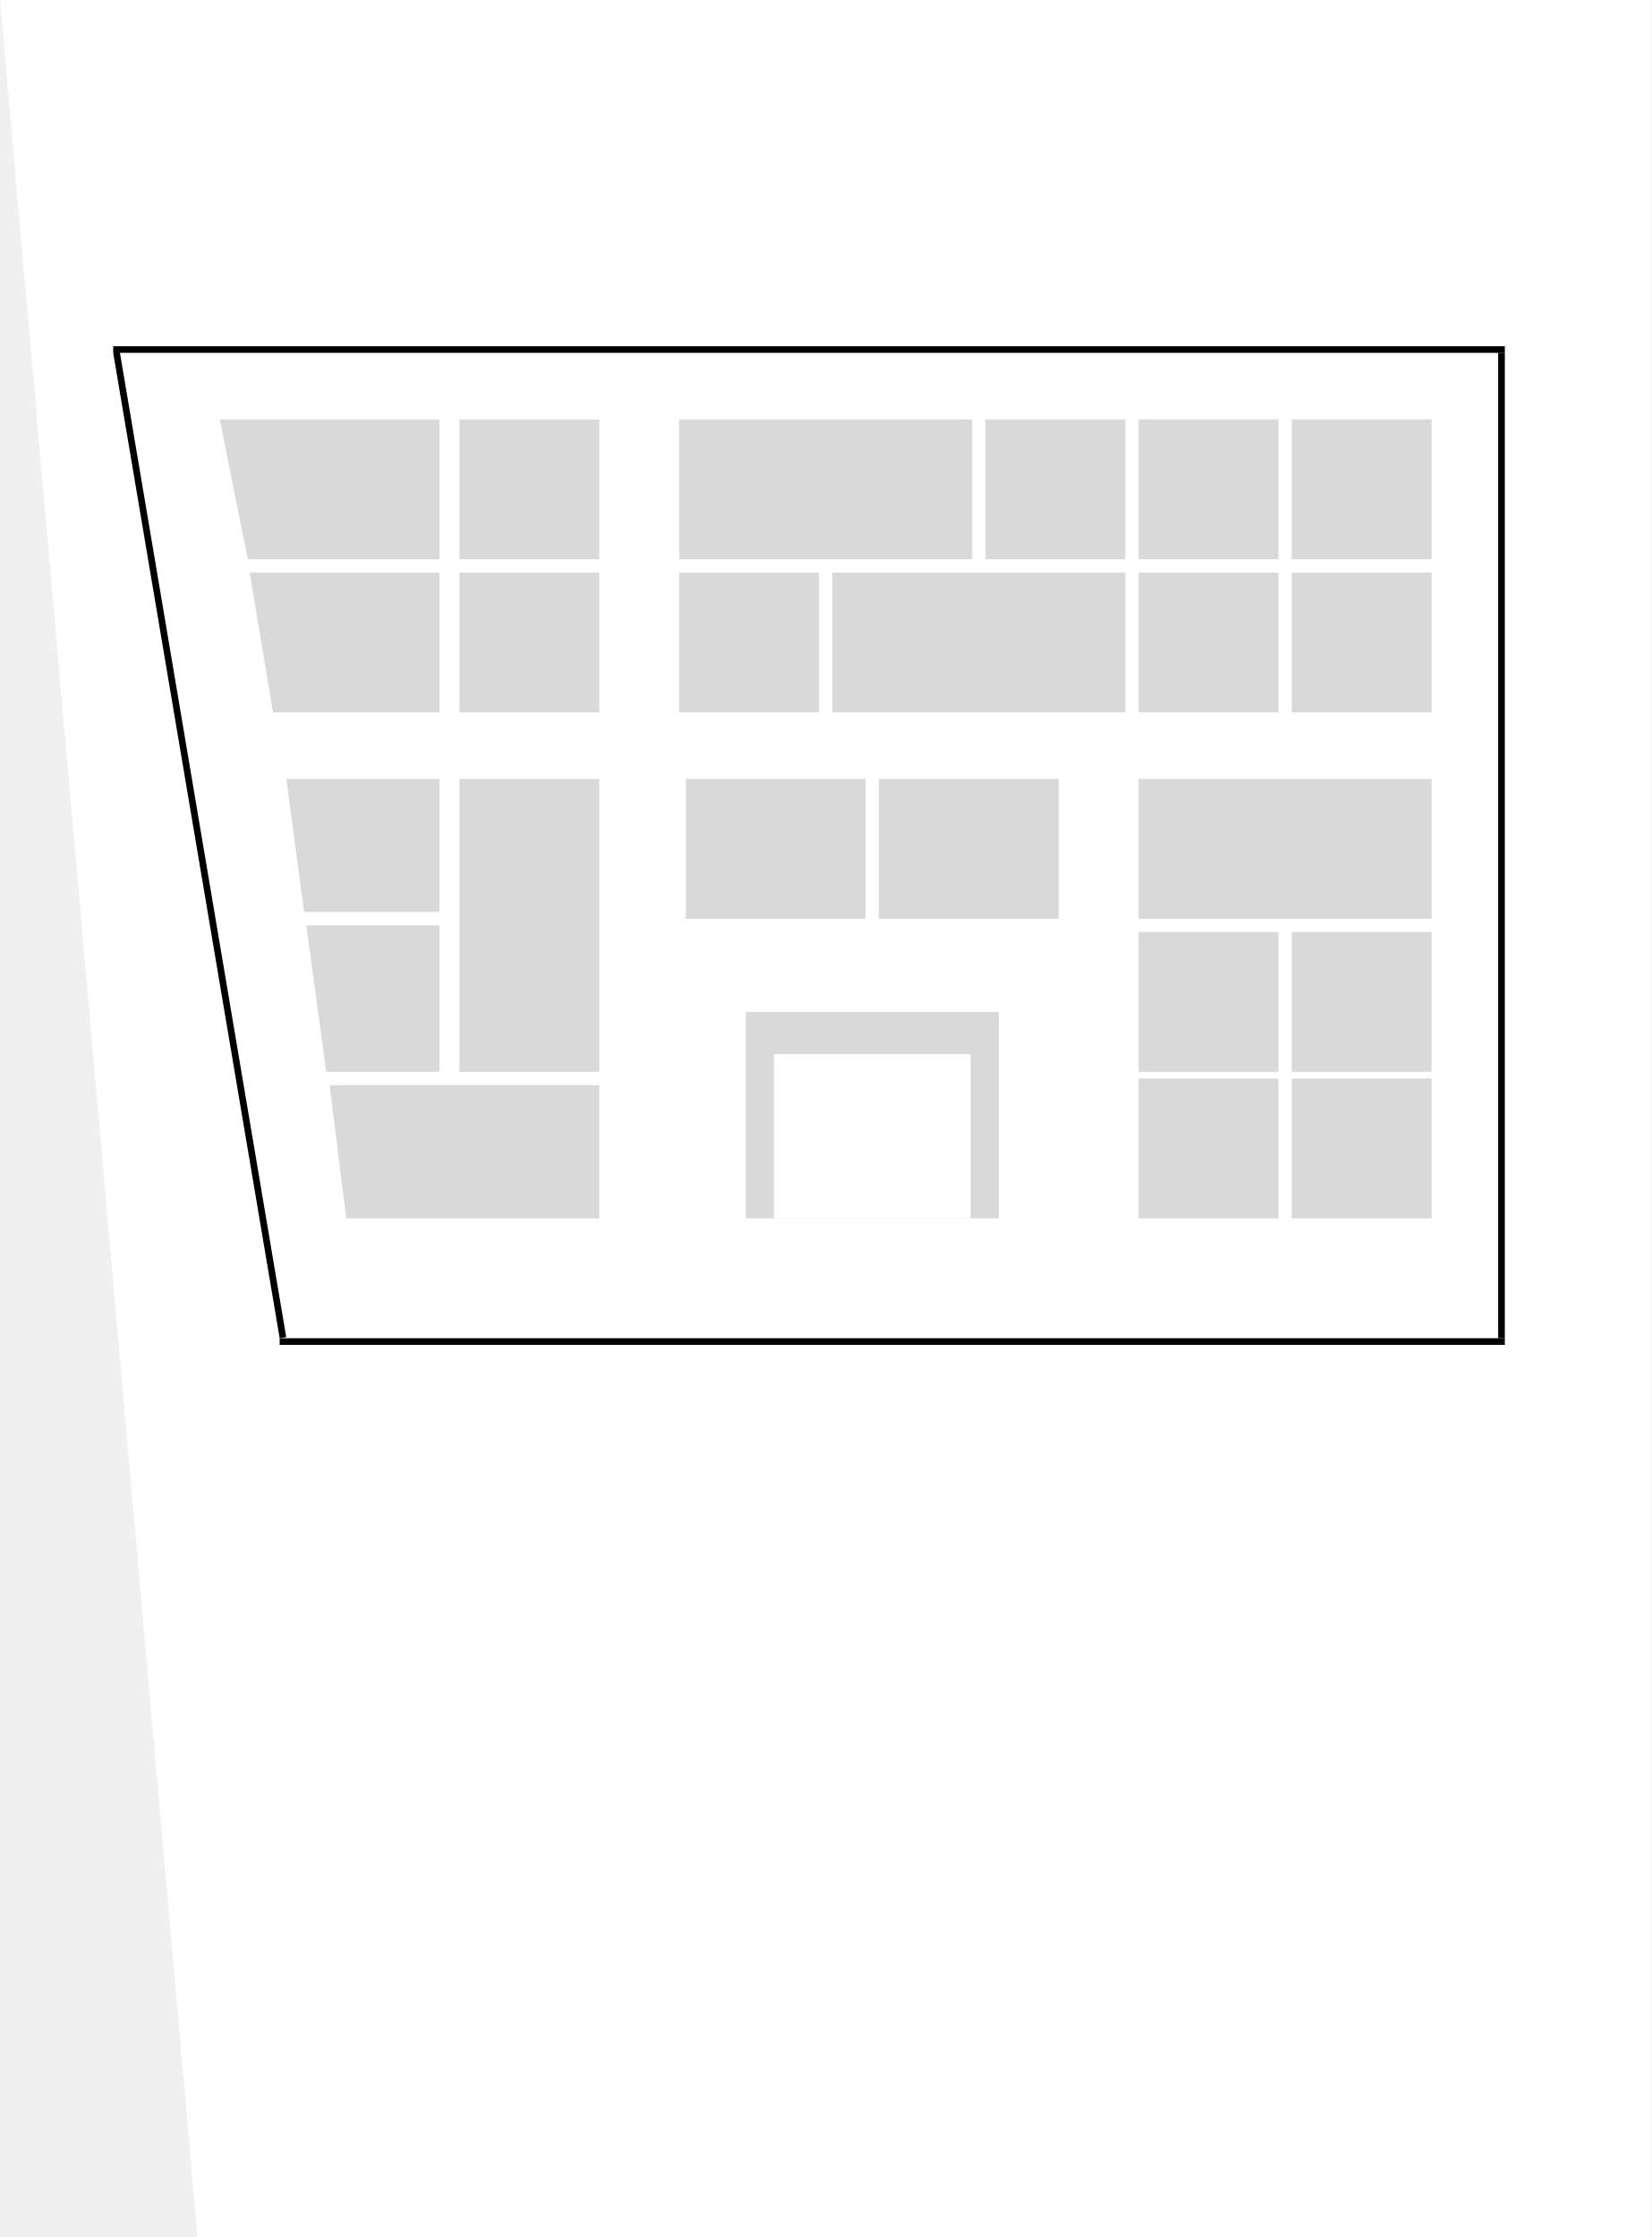
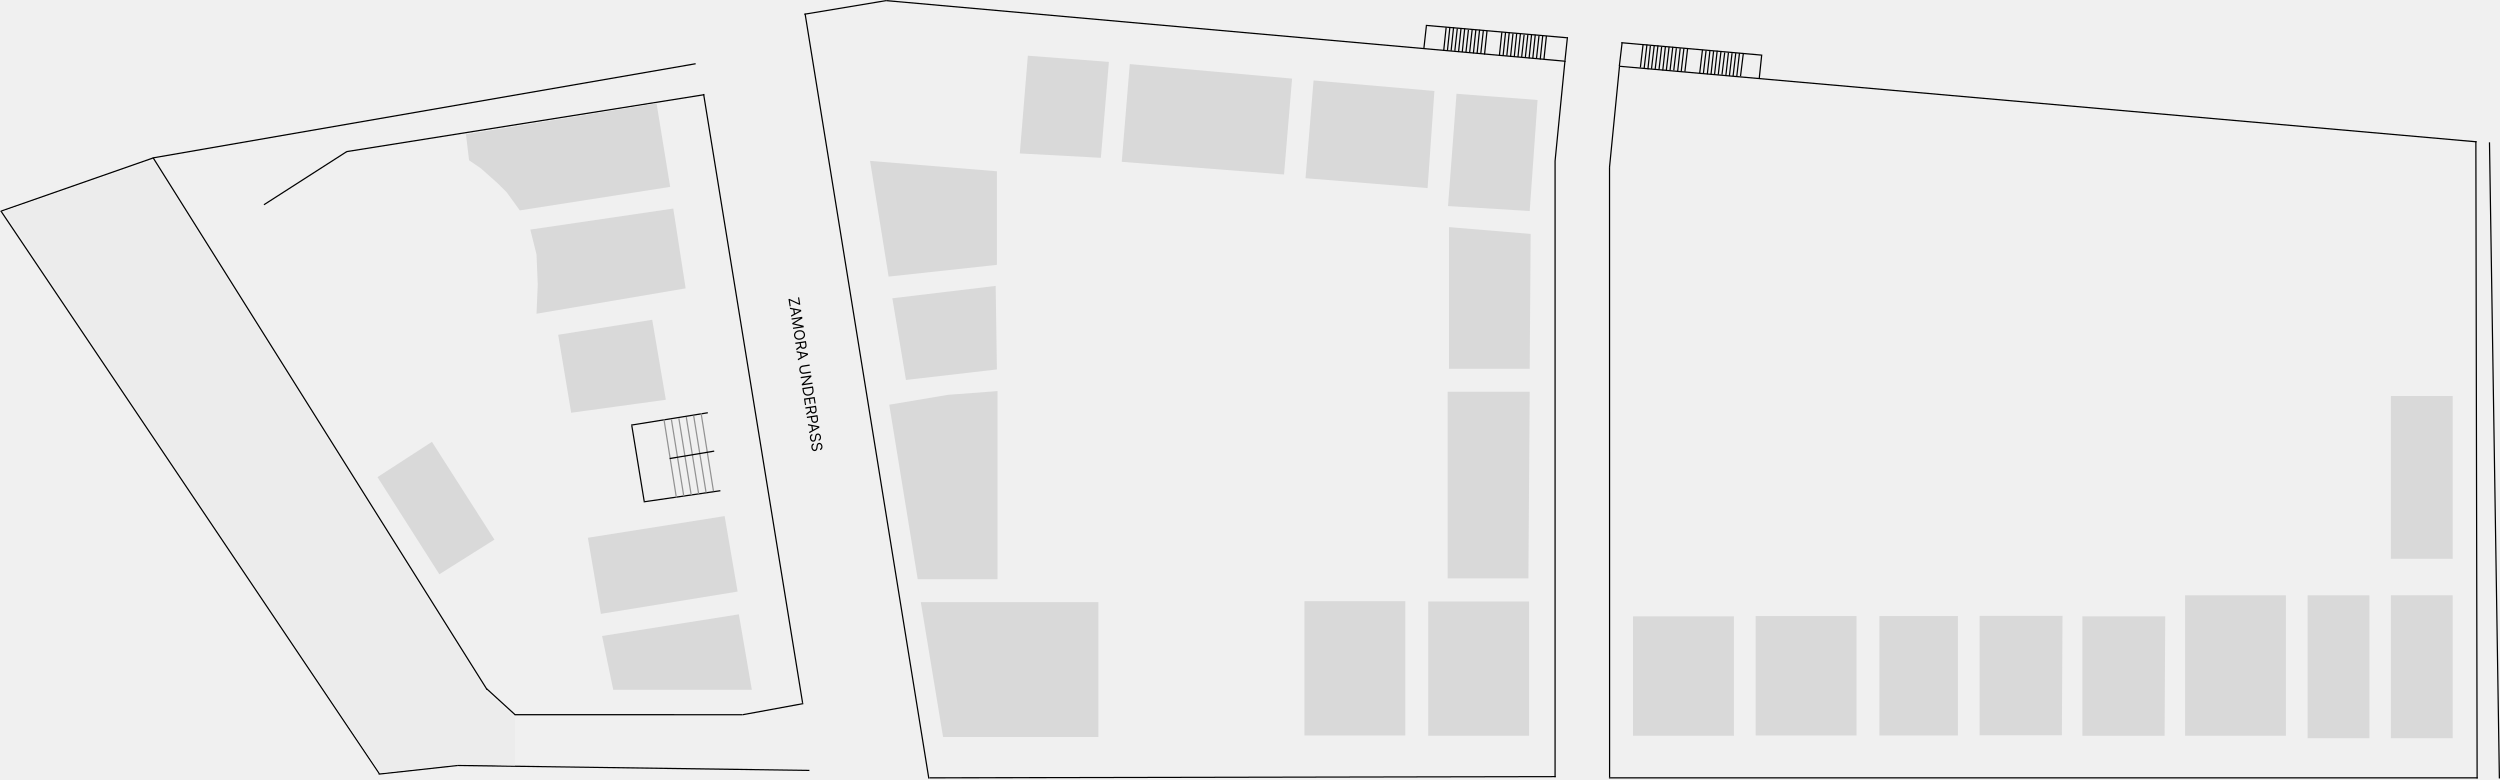
- <svg xmlns="http://www.w3.org/2000/svg" width="248" height="336" viewBox="0 0 248 336" fill="none">
-   <g id="Group 2">
-     <path id="background" d="M0 0H248V336H29.665L0 0Z" fill="white" />
-     <g id="Group 1">
-       <path id="1" d="M33 63H66V84H37.215L33 63Z" fill="#D9D9D9" />
-       <path id="2" d="M37.5 86H66V107H41L37.5 86Z" fill="#D9D9D9" />
-       <path id="3" d="M43 117H66V137H45.666L43 117Z" fill="#D9D9D9" />
-       <path id="4" d="M46 139H66V161H49L46 139Z" fill="#D9D9D9" />
-       <rect id="6" x="69" y="63" width="21" height="21" fill="#D9D9D9" />
-       <rect id="7" x="69" y="86" width="21" height="21" fill="#D9D9D9" />
-       <rect id="10" x="102" y="86" width="21" height="21" fill="#D9D9D9" />
-       <rect id="13" x="132" y="117" width="27" height="21" fill="#D9D9D9" />
-       <rect id="11" x="103" y="117" width="27" height="21" fill="#D9D9D9" />
-       <path id="5" d="M49.5 163H90V183H52L49.5 163Z" fill="#D9D9D9" />
-       <rect id="16" x="171" y="86" width="21" height="21" fill="#D9D9D9" />
-       <rect id="21" x="194" y="86" width="21" height="21" fill="#D9D9D9" />
-       <rect id="17" x="171" y="117" width="44" height="21" fill="#D9D9D9" />
-       <rect id="22" x="194" y="140" width="21" height="21" fill="#D9D9D9" />
-       <rect id="18" x="171" y="140" width="21" height="21" fill="#D9D9D9" />
-       <rect id="19" x="171" y="162" width="21" height="21" fill="#D9D9D9" />
-       <rect id="23" x="194" y="162" width="21" height="21" fill="#D9D9D9" />
-       <rect id="12" x="125" y="86" width="44" height="21" fill="#D9D9D9" />
-       <rect id="14" x="148" y="63" width="21" height="21" fill="#D9D9D9" />
-       <rect id="15" x="171" y="63" width="21" height="21" fill="#D9D9D9" />
-       <rect id="20" x="194" y="63" width="21" height="21" fill="#D9D9D9" />
-       <rect id="9" x="102" y="63" width="44" height="21" fill="#D9D9D9" />
-       <rect id="8" x="69" y="117" width="21" height="44" fill="#D9D9D9" />
-       <g id="stair">
-         <rect id="Rectangle 19" x="112" y="152" width="38" height="31" fill="#D9D9D9" />
-         <rect id="Rectangle 20" x="116.222" y="158.341" width="29.556" height="24.659" fill="white" />
-       </g>
-       <g id="border">
-         <line id="Line 1" x1="17.493" y1="52.917" x2="42.493" y2="200.917" stroke="black" />
-         <line id="Line 2" x1="17" y1="52.5" x2="226" y2="52.5" stroke="black" />
-         <line id="Line 3" x1="225.5" y1="201" x2="225.5" y2="53" stroke="black" />
-         <line id="Line 4" x1="226" y1="201.5" x2="42" y2="201.5" stroke="black" />
-       </g>
-     </g>
-   </g>
+ <svg xmlns="http://www.w3.org/2000/svg" width="2020" height="630" viewBox="0 0 2020 630" fill="none">
+   <line x1="568.494" y1="75.92" x2="648.494" y2="567.92" stroke="black" />
+   <line x1="569.079" y1="76.494" x2="280.079" y2="122.494" stroke="black" />
+   <line x1="600" y1="577.5" x2="416.001" y2="577.473" stroke="black" />
+   <line x1="280.27" y1="122.421" x2="213.27" y2="165.421" stroke="black" />
+   <line x1="562.085" y1="51.493" x2="124.085" y2="127.493" stroke="black" />
+   <line x1="393.577" y1="557.266" x2="123.577" y2="127.266" stroke="black" />
+   <line x1="393.337" y1="556.631" x2="416.337" y2="577.631" stroke="black" />
+   <line x1="649.09" y1="568.492" x2="600.09" y2="577.492" stroke="black" />
+   <path d="M637.082 241.602L637.84 241.484L645.502 245.054L644.772 240.354L645.698 240.21L646.623 246.156L645.865 246.274L638.202 242.704L638.933 247.404L638.007 247.548L637.082 241.602ZM638.334 249.653L638.164 248.558L647.28 250.383L647.448 251.461L639.317 255.969L639.146 254.874L646.005 251.168L645.994 251.101L638.334 249.653ZM641.766 249.533L642.452 253.946L641.526 254.09L640.839 249.677L641.766 249.533ZM648.149 255.971L648.343 257.218L641.64 261.261L641.656 261.363L649.27 263.18L649.464 264.426L640.84 265.767L640.689 264.791L647.24 263.772L647.227 263.687L640.256 262.011L640.11 261.068L646.242 257.354L646.229 257.27L639.677 258.289L639.526 257.312L648.149 255.971ZM646.609 274.467C645.7 274.608 644.888 274.566 644.175 274.341C643.461 274.116 642.88 273.744 642.432 273.228C641.984 272.711 641.702 272.085 641.588 271.349C641.473 270.614 641.551 269.932 641.822 269.303C642.092 268.675 642.533 268.145 643.144 267.713C643.756 267.282 644.516 266.995 645.425 266.854C646.335 266.712 647.147 266.754 647.86 266.98C648.574 267.205 649.155 267.576 649.603 268.093C650.051 268.61 650.333 269.236 650.447 269.971C650.562 270.707 650.484 271.389 650.213 272.017C649.943 272.646 649.502 273.176 648.891 273.607C648.279 274.039 647.519 274.325 646.609 274.467ZM646.452 273.456C647.199 273.34 647.81 273.117 648.285 272.788C648.76 272.461 649.097 272.065 649.295 271.6C649.493 271.138 649.552 270.646 649.47 270.123C649.389 269.601 649.184 269.149 648.854 268.766C648.524 268.386 648.083 268.111 647.531 267.941C646.979 267.774 646.329 267.748 645.583 267.864C644.836 267.981 644.225 268.202 643.75 268.529C643.275 268.859 642.938 269.255 642.74 269.717C642.542 270.182 642.483 270.675 642.565 271.197C642.646 271.719 642.851 272.171 643.181 272.551C643.51 272.933 643.951 273.208 644.503 273.376C645.056 273.546 645.706 273.572 646.452 273.456ZM642.571 276.893L651.194 275.552L651.648 278.466C651.752 279.14 651.723 279.711 651.56 280.179C651.4 280.646 651.137 281.015 650.771 281.285C650.404 281.555 649.967 281.729 649.459 281.808C648.951 281.887 648.484 281.853 648.059 281.707C647.634 281.56 647.275 281.289 646.984 280.895C646.695 280.5 646.499 279.968 646.395 279.3L646.028 276.942L646.972 276.795L647.333 279.12C647.405 279.58 647.53 279.94 647.708 280.2C647.887 280.463 648.11 280.638 648.376 280.726C648.646 280.816 648.954 280.834 649.299 280.781C649.644 280.727 649.936 280.615 650.174 280.446C650.413 280.277 650.58 280.039 650.676 279.734C650.775 279.428 650.788 279.042 650.716 278.576L650.43 276.741L642.733 277.938L642.571 276.893ZM647.076 280.35L643.532 283.075L643.343 281.862L646.893 279.171L647.076 280.35ZM643.805 284.832L643.635 283.737L652.751 285.562L652.919 286.64L644.788 291.148L644.617 290.053L651.476 286.347L651.465 286.28L643.805 284.832ZM647.237 284.712L647.923 289.125L646.997 289.269L646.31 284.856L647.237 284.712ZM655.019 300.144L655.181 301.188L649.471 302.076C648.882 302.168 648.334 302.111 647.828 301.905C647.324 301.701 646.9 301.369 646.556 300.908C646.214 300.447 645.99 299.878 645.885 299.201C645.78 298.525 645.82 297.915 646.006 297.371C646.194 296.827 646.497 296.38 646.914 296.031C647.335 295.684 647.839 295.464 648.429 295.373L654.139 294.485L654.301 295.529L648.676 296.404C648.255 296.469 647.894 296.62 647.595 296.857C647.298 297.093 647.082 297.396 646.947 297.768C646.816 298.142 646.787 298.569 646.862 299.049C646.936 299.529 647.093 299.928 647.332 300.244C647.574 300.56 647.872 300.784 648.226 300.916C648.583 301.05 648.972 301.084 649.393 301.019L655.019 300.144ZM656.569 310.112L647.945 311.453L647.788 310.442L653.828 304.69L653.815 304.606L647.044 305.659L646.882 304.615L655.506 303.274L655.663 304.284L649.608 310.056L649.622 310.14L656.409 309.084L656.569 310.112ZM648.684 316.204L648.27 313.543L656.894 312.201L657.326 314.981C657.456 315.817 657.395 316.56 657.142 317.209C656.892 317.857 656.471 318.39 655.877 318.807C655.286 319.224 654.545 319.501 653.652 319.64C652.754 319.78 651.956 319.74 651.257 319.521C650.562 319.301 649.993 318.913 649.549 318.355C649.109 317.797 648.821 317.08 648.684 316.204ZM649.359 314.443L649.6 315.992C649.711 316.705 649.941 317.275 650.289 317.701C650.637 318.127 651.082 318.416 651.626 318.567C652.17 318.718 652.793 318.739 653.495 318.63C654.191 318.521 654.773 318.315 655.24 318.009C655.71 317.703 656.044 317.303 656.244 316.809C656.446 316.315 656.494 315.731 656.389 315.057L656.13 313.39L649.359 314.443ZM649.596 322.065L658.219 320.724L659.029 325.928L658.102 326.073L657.456 321.912L654.542 322.366L655.147 326.256L654.22 326.4L653.615 322.51L650.685 322.965L651.342 327.193L650.416 327.337L649.596 322.065ZM650.698 329.152L659.322 327.811L659.775 330.725C659.88 331.398 659.85 331.969 659.687 332.437C659.527 332.905 659.264 333.274 658.898 333.543C658.531 333.813 658.094 333.987 657.586 334.066C657.078 334.145 656.611 334.112 656.186 333.965C655.761 333.818 655.402 333.548 655.111 333.153C654.822 332.758 654.626 332.227 654.522 331.559L654.156 329.201L655.099 329.054L655.46 331.378C655.532 331.839 655.657 332.199 655.835 332.458C656.014 332.721 656.237 332.896 656.504 332.984C656.774 333.074 657.081 333.093 657.426 333.039C657.772 332.985 658.063 332.874 658.302 332.705C658.54 332.535 658.707 332.298 658.803 331.993C658.902 331.687 658.916 331.301 658.843 330.835L658.558 328.999L650.86 330.196L650.698 329.152ZM655.203 332.609L651.659 335.333L651.471 334.121L655.02 331.43L655.203 332.609ZM651.878 336.736L660.501 335.395L660.954 338.309C661.06 338.986 661.023 339.558 660.846 340.025C660.672 340.495 660.395 340.866 660.014 341.138C659.634 341.41 659.19 341.585 658.682 341.664C658.173 341.743 657.695 341.711 657.248 341.568C656.8 341.428 656.42 341.162 656.106 340.771C655.795 340.379 655.587 339.848 655.483 339.177L655.158 337.089L656.085 336.945L656.404 339C656.476 339.463 656.614 339.822 656.818 340.078C657.021 340.334 657.269 340.504 657.561 340.588C657.856 340.674 658.176 340.69 658.522 340.637C658.867 340.583 659.166 340.47 659.418 340.299C659.671 340.13 659.852 339.892 659.962 339.585C660.076 339.277 660.096 338.888 660.023 338.42L659.737 336.584L652.04 337.781L651.878 336.736ZM652.966 343.737L652.796 342.642L661.912 344.467L662.08 345.545L653.949 350.053L653.778 348.958L660.637 345.252L660.626 345.185L652.966 343.737ZM656.398 343.617L657.084 348.03L656.158 348.174L655.471 343.761L656.398 343.617ZM661.359 355.106C661.777 354.989 662.077 354.733 662.257 354.337C662.437 353.941 662.486 353.482 662.405 352.96C662.345 352.578 662.232 352.254 662.064 351.987C661.896 351.722 661.692 351.527 661.451 351.4C661.21 351.277 660.952 351.236 660.677 351.279C660.447 351.315 660.258 351.401 660.109 351.536C659.964 351.673 659.85 351.838 659.767 352.029C659.688 352.219 659.628 352.416 659.587 352.617C659.549 352.819 659.522 353.003 659.505 353.169L659.405 354.082C659.381 354.316 659.339 354.578 659.278 354.869C659.217 355.163 659.116 355.451 658.976 355.731C658.839 356.014 658.644 356.26 658.392 356.469C658.14 356.678 657.812 356.814 657.408 356.877C656.942 356.949 656.501 356.892 656.087 356.707C655.674 356.524 655.32 356.217 655.025 355.785C654.732 355.356 654.533 354.811 654.43 354.148C654.334 353.531 654.351 352.98 654.48 352.498C654.609 352.017 654.832 351.62 655.148 351.307C655.465 350.996 655.857 350.787 656.323 350.68L656.491 351.758C656.169 351.837 655.917 351.988 655.733 352.212C655.553 352.438 655.434 352.707 655.376 353.018C655.321 353.331 655.32 353.659 655.373 354.002C655.435 354.4 655.556 354.748 655.734 355.045C655.915 355.342 656.137 355.565 656.399 355.714C656.663 355.862 656.953 355.912 657.267 355.863C657.554 355.819 657.774 355.703 657.929 355.515C658.084 355.327 658.197 355.093 658.269 354.815C658.34 354.536 658.395 354.239 658.432 353.923L658.57 352.814C658.659 352.111 658.852 351.534 659.15 351.085C659.449 350.637 659.888 350.367 660.469 350.277C660.952 350.201 661.394 350.266 661.794 350.472C662.197 350.679 662.532 350.989 662.801 351.402C663.072 351.817 663.251 352.299 663.336 352.849C663.423 353.405 663.4 353.915 663.268 354.378C663.139 354.841 662.922 355.225 662.619 355.531C662.316 355.84 661.949 356.035 661.516 356.117L661.359 355.106ZM662.535 362.668C662.953 362.551 663.253 362.294 663.433 361.898C663.613 361.502 663.662 361.043 663.581 360.521C663.521 360.14 663.408 359.815 663.24 359.548C663.072 359.284 662.868 359.088 662.627 358.962C662.386 358.838 662.128 358.798 661.853 358.841C661.623 358.876 661.433 358.962 661.285 359.097C661.14 359.235 661.026 359.399 660.943 359.59C660.864 359.781 660.804 359.977 660.763 360.179C660.725 360.38 660.698 360.564 660.681 360.731L660.581 361.643C660.557 361.877 660.515 362.14 660.453 362.431C660.393 362.725 660.292 363.012 660.152 363.293C660.015 363.576 659.82 363.822 659.568 364.03C659.316 364.239 658.988 364.375 658.583 364.438C658.117 364.51 657.677 364.454 657.263 364.268C656.85 364.085 656.496 363.778 656.201 363.347C655.908 362.918 655.709 362.372 655.606 361.71C655.51 361.092 655.527 360.542 655.656 360.059C655.785 359.579 656.008 359.182 656.324 358.868C656.641 358.557 657.033 358.348 657.499 358.241L657.667 359.319C657.345 359.398 657.093 359.549 656.909 359.773C656.729 360 656.61 360.269 656.552 360.579C656.497 360.893 656.496 361.221 656.549 361.563C656.611 361.962 656.732 362.31 656.91 362.607C657.091 362.903 657.313 363.126 657.575 363.275C657.839 363.424 658.129 363.474 658.443 363.425C658.729 363.38 658.95 363.264 659.105 363.076C659.26 362.888 659.373 362.655 659.444 362.376C659.516 362.098 659.571 361.8 659.608 361.484L659.746 360.376C659.835 359.672 660.028 359.096 660.326 358.647C660.625 358.198 661.064 357.928 661.645 357.838C662.128 357.763 662.57 357.828 662.969 358.033C663.373 358.241 663.708 358.551 663.977 358.963C664.248 359.378 664.427 359.861 664.512 360.411C664.599 360.967 664.576 361.476 664.444 361.94C664.315 362.402 664.098 362.787 663.795 363.093C663.492 363.401 663.125 363.597 662.692 363.678L662.535 362.668Z" fill="black" />
+   <line x1="649.918" y1="11.507" x2="715.918" y2="0.507" stroke="black" />
+   <line x1="716.044" y1="0.502" x2="1265.04" y2="49.502" stroke="black" />
+   <line x1="750.999" y1="628.5" x2="1257" y2="627.5" stroke="black" />
+   <line x1="750.506" y1="629.08" x2="650.506" y2="11.08" stroke="black" />
+   <line x1="1264.5" y1="49.049" x2="1256.5" y2="130.049" stroke="black" />
+   <line x1="1308.5" y1="54.049" x2="1300.5" y2="135.049" stroke="black" />
+   <line x1="1308.04" y1="53.502" x2="2001.04" y2="114.589" stroke="black" />
+   <line x1="1256.5" y1="628" x2="1256.5" y2="130" stroke="black" />
+   <line x1="1300.5" y1="135" x2="1300.55" y2="628.002" stroke="black" />
+   <line x1="2000.5" y1="113.999" x2="2001.51" y2="628.999" stroke="black" />
+   <line x1="2002" y1="628.5" x2="1300" y2="628.5" stroke="black" />
+   <line x1="124.165" y1="127.472" x2="1.165" y2="170.472" stroke="black" />
+   <line x1="306.585" y1="625.279" x2="0.585" y2="170.279" stroke="black" />
+   <line x1="305.946" y1="625.503" x2="369.946" y2="618.503" stroke="black" />
+   <line x1="653.993" y1="622.5" x2="369.993" y2="618.5" stroke="black" />
+   <line x1="582.072" y1="396.495" x2="520.072" y2="405.495" stroke="black" />
+   <line x1="510.493" y1="343.919" x2="520.493" y2="404.919" stroke="black" />
+   <line x1="509.92" y1="343.506" x2="571.92" y2="333.506" stroke="black" />
+   <line x1="566.494" y1="333.922" x2="576.494" y2="396.922" stroke="#929292" />
+   <line x1="560.494" y1="335.92" x2="570.494" y2="397.92" stroke="#929292" />
+   <line x1="554.494" y1="336.92" x2="564.494" y2="398.92" stroke="#929292" />
+   <line x1="548.494" y1="337.92" x2="558.494" y2="399.92" stroke="#929292" />
+   <line x1="542.494" y1="338.92" x2="552.494" y2="400.92" stroke="#929292" />
+   <line x1="536.494" y1="338.922" x2="546.494" y2="401.922" stroke="#929292" />
+   <line x1="577.082" y1="364.493" x2="541.082" y2="370.493" stroke="black" />
+   <path d="M123.518 129.645L393.163 559L416.163 579.5V618.5L370 617.5L307 624.5L3.018 170.645L123.518 129.645Z" fill="#ECECEC" />
+   <line x1="1152.04" y1="20.502" x2="1266.04" y2="30.502" stroke="black" />
+   <line x1="1152.5" y1="21.055" x2="1150.5" y2="39.055" stroke="black" />
+   <line x1="1264.5" y1="48.948" x2="1266.5" y2="29.948" stroke="black" />
+   <line x1="1168.5" y1="22.052" x2="1166.5" y2="41.052" stroke="black" />
+   <line x1="1171.5" y1="22.052" x2="1169.5" y2="41.052" stroke="black" />
+   <line x1="1174.5" y1="22.052" x2="1172.5" y2="41.052" stroke="black" />
+   <line x1="1177.5" y1="23.055" x2="1175.5" y2="41.055" stroke="black" />
+   <line x1="1180.5" y1="23.052" x2="1178.5" y2="42.052" stroke="black" />
+   <line x1="1183.5" y1="23.052" x2="1181.5" y2="42.052" stroke="black" />
+   <line x1="1186.5" y1="24.055" x2="1184.5" y2="42.055" stroke="black" />
+   <line x1="1189.5" y1="24.055" x2="1187.5" y2="42.055" stroke="black" />
+   <line x1="1192.5" y1="24.052" x2="1190.5" y2="43.052" stroke="black" />
+   <line x1="1195.5" y1="24.052" x2="1193.5" y2="43.052" stroke="black" />
+   <line x1="1198.5" y1="25.055" x2="1196.5" y2="43.055" stroke="black" />
+   <line x1="1201.5" y1="25.052" x2="1199.5" y2="44.052" stroke="black" />
+   <line x1="1213.5" y1="26.052" x2="1211.5" y2="45.052" stroke="black" />
+   <line x1="1216.5" y1="26.052" x2="1214.5" y2="45.052" stroke="black" />
+   <line x1="1219.5" y1="26.052" x2="1217.5" y2="45.052" stroke="black" />
+   <line x1="1222.5" y1="27.052" x2="1220.5" y2="46.052" stroke="black" />
+   <line x1="1225.5" y1="27.052" x2="1223.5" y2="46.052" stroke="black" />
+   <line x1="1228.5" y1="27.052" x2="1226.5" y2="46.052" stroke="black" />
+   <line x1="1231.5" y1="28.055" x2="1229.5" y2="46.055" stroke="black" />
+   <line x1="1234.5" y1="28.055" x2="1232.5" y2="46.055" stroke="black" />
+   <line x1="1237.5" y1="28.052" x2="1235.5" y2="47.052" stroke="black" />
+   <line x1="1240.5" y1="28.052" x2="1238.5" y2="47.052" stroke="black" />
+   <line x1="1243.5" y1="29.055" x2="1241.5" y2="47.055" stroke="black" />
+   <line x1="1246.5" y1="29.052" x2="1244.5" y2="48.052" stroke="black" />
+   <line x1="1249.5" y1="29.052" x2="1247.5" y2="48.052" stroke="black" />
+   <line x1="1422.96" y1="44.498" x2="1309.96" y2="34.498" stroke="black" />
+   <line x1="1423.5" y1="44.052" x2="1421.5" y2="63.052" stroke="black" />
+   <line x1="1310.67" y1="34.439" x2="1308.42" y2="53.412" stroke="black" />
+   <line x1="1406.33" y1="61.558" x2="1408.56" y2="43.585" stroke="black" />
+   <line x1="1403.33" y1="61.523" x2="1405.5" y2="42.942" stroke="black" />
+   <line x1="1400.33" y1="61.485" x2="1402.5" y2="42.942" stroke="black" />
+   <line x1="1397.33" y1="61.446" x2="1399.5" y2="42.942" stroke="black" />
+   <line x1="1394.5" y1="60.944" x2="1396.58" y2="42.438" stroke="black" />
+   <line x1="1391.35" y1="60.366" x2="1393.58" y2="42.393" stroke="black" />
+   <line x1="1388.35" y1="60.331" x2="1390.5" y2="41.942" stroke="black" />
+   <line x1="1385.35" y1="60.296" x2="1387.5" y2="40.945" stroke="black" />
+   <line x1="1382.5" y1="59.944" x2="1384.59" y2="41.284" stroke="black" />
+   <line x1="1379.5" y1="59.944" x2="1381.59" y2="41.246" stroke="black" />
+   <line x1="1376.36" y1="59.178" x2="1378.5" y2="40.942" stroke="black" />
+   <line x1="1373.36" y1="59.139" x2="1375.6" y2="40.166" stroke="black" />
+   <line x1="1361.38" y1="57.985" x2="1363.62" y2="39.013" stroke="black" />
+   <line x1="1358.38" y1="57.947" x2="1360.62" y2="38.974" stroke="black" />
+   <line x1="1355.5" y1="57.945" x2="1357.62" y2="38.939" stroke="black" />
+   <line x1="1352.39" y1="56.87" x2="1354.5" y2="38.941" stroke="black" />
+   <line x1="1349.39" y1="56.832" x2="1351.63" y2="37.859" stroke="black" />
+   <line x1="1346.39" y1="56.793" x2="1348.63" y2="37.821" stroke="black" />
+   <line x1="1343.5" y1="56.945" x2="1345.63" y2="37.786" stroke="black" />
+   <line x1="1340.5" y1="55.942" x2="1342.63" y2="37.744" stroke="black" />
+   <line x1="1337.4" y1="55.678" x2="1339.65" y2="36.706" stroke="black" />
+   <line x1="1334.4" y1="55.64" x2="1336.65" y2="36.667" stroke="black" />
+   <line x1="1331.5" y1="55.92" x2="1333.5" y2="36.948" stroke="black" />
+   <line x1="1328.5" y1="54.914" x2="1330.75" y2="35.941" stroke="black" />
+   <line x1="1325.42" y1="54.525" x2="1327.66" y2="35.552" stroke="black" />
+   <line x1="2011.5" y1="114.992" x2="2019.5" y2="628.992" stroke="black" />
+   <path d="M475 434.5L585.5 417L596 478L485.5 496L475 434.5Z" fill="#D9D9D9" />
+   <path d="M451 270.5L526.988 258.37L538 323L461.5 333.5L451 270.5Z" fill="#D9D9D9" />
+   <path d="M830.5 45L896 50L889.5 127.508L824 124L830.5 45Z" fill="#D9D9D9" />
+   <path d="M1176.86 75.768L1242.36 80.768L1236 170.5L1170 166.5L1176.86 75.768Z" fill="#D9D9D9" />
+   <path d="M1170.76 183.5L1236.76 189L1236 298L1170.76 298L1170.76 183.5Z" fill="#D9D9D9" />
+   <path d="M1169.71 316.5L1236 316.5L1234.95 467.321L1169.71 467.321L1169.71 316.5Z" fill="#D9D9D9" />
+   <path d="M1154 486L1235.5 486L1235.5 594.5L1154 594.5L1154 486Z" fill="#D9D9D9" />
+   <path d="M1319.5 498L1401 498L1401 594.5L1319.5 594.5L1319.5 498Z" fill="#D9D9D9" />
+   <path d="M1418.55 497.757L1500.05 497.757L1500.05 594.256L1418.55 594.256L1418.55 497.757Z" fill="#D9D9D9" />
+   <path d="M1518.55 497.757L1582 497.757L1582 594.256L1518.55 594.256L1518.55 497.757Z" fill="#D9D9D9" />
+   <path d="M1599.55 497.595L1666.5 497.595L1666 594.095L1599.55 594.095L1599.55 497.595Z" fill="#D9D9D9" />
+   <path d="M1682.55 498.014L1749.5 498.014L1749 594.514L1682.55 594.514L1682.55 498.014Z" fill="#D9D9D9" />
+   <path d="M1765.55 481.014L1847 481.014L1847 594.5L1765.55 594.5L1765.55 481.014Z" fill="#D9D9D9" />
+   <path d="M1864.55 481L1914.5 481L1914.5 596.5L1864.55 596.5L1864.55 481Z" fill="#D9D9D9" />
+   <path d="M1931.83 480.979L1981.77 480.979L1981.77 596.479L1931.83 596.479L1931.83 480.979Z" fill="#D9D9D9" />
+   <path d="M1931.83 319.979L1981.77 319.979L1981.77 451.5L1931.83 451.5L1931.83 319.979Z" fill="#D9D9D9" />
+   <path d="M1053.99 485.757L1135.49 485.757L1135.49 594.257L1053.99 594.257L1053.99 485.757Z" fill="#D9D9D9" />
+   <path d="M912.863 51.769L1044 63.5L1037.5 141L906.363 130.769L912.863 51.769Z" fill="#D9D9D9" />
+   <path d="M1061.36 65L1159 73.5L1153.5 152L1054.86 144L1061.36 65Z" fill="#D9D9D9" />
+   <path d="M744 486.5L887.5 486.5L887.5 595.5L762 595.5L744 486.5Z" fill="#D9D9D9" />
+   <path d="M703 130L805.488 138.378L805.488 214L718 223.5L703 130Z" fill="#D9D9D9" />
+   <path d="M721 241L804.5 231L805.5 298.5L732 307.009L721 241Z" fill="#D9D9D9" />
+   <path d="M718.5 327L766 319L806.012 316L806.012 468L741.5 468L718.5 327Z" fill="#D9D9D9" />
+   <path d="M376.5 108.5L530.5 83.5L541.5 151L420 170L409.5 155.5L402 148L388.5 136L379 129.5L376.5 108.5Z" fill="#D9D9D9" />
+   <path d="M428.5 185.5L544 168.5L554 233L433.5 253.5L434.5 230L433.5 205.5L428.5 185.5Z" fill="#D9D9D9" />
+   <path d="M486.488 513.87L596.988 496.37L607.488 557.37L495.5 557.37L486.488 513.87Z" fill="#D9D9D9" />
+   <path d="M305 385.5L349 357L399.5 436L355 464L305 385.5Z" fill="#D9D9D9" />
</svg>
